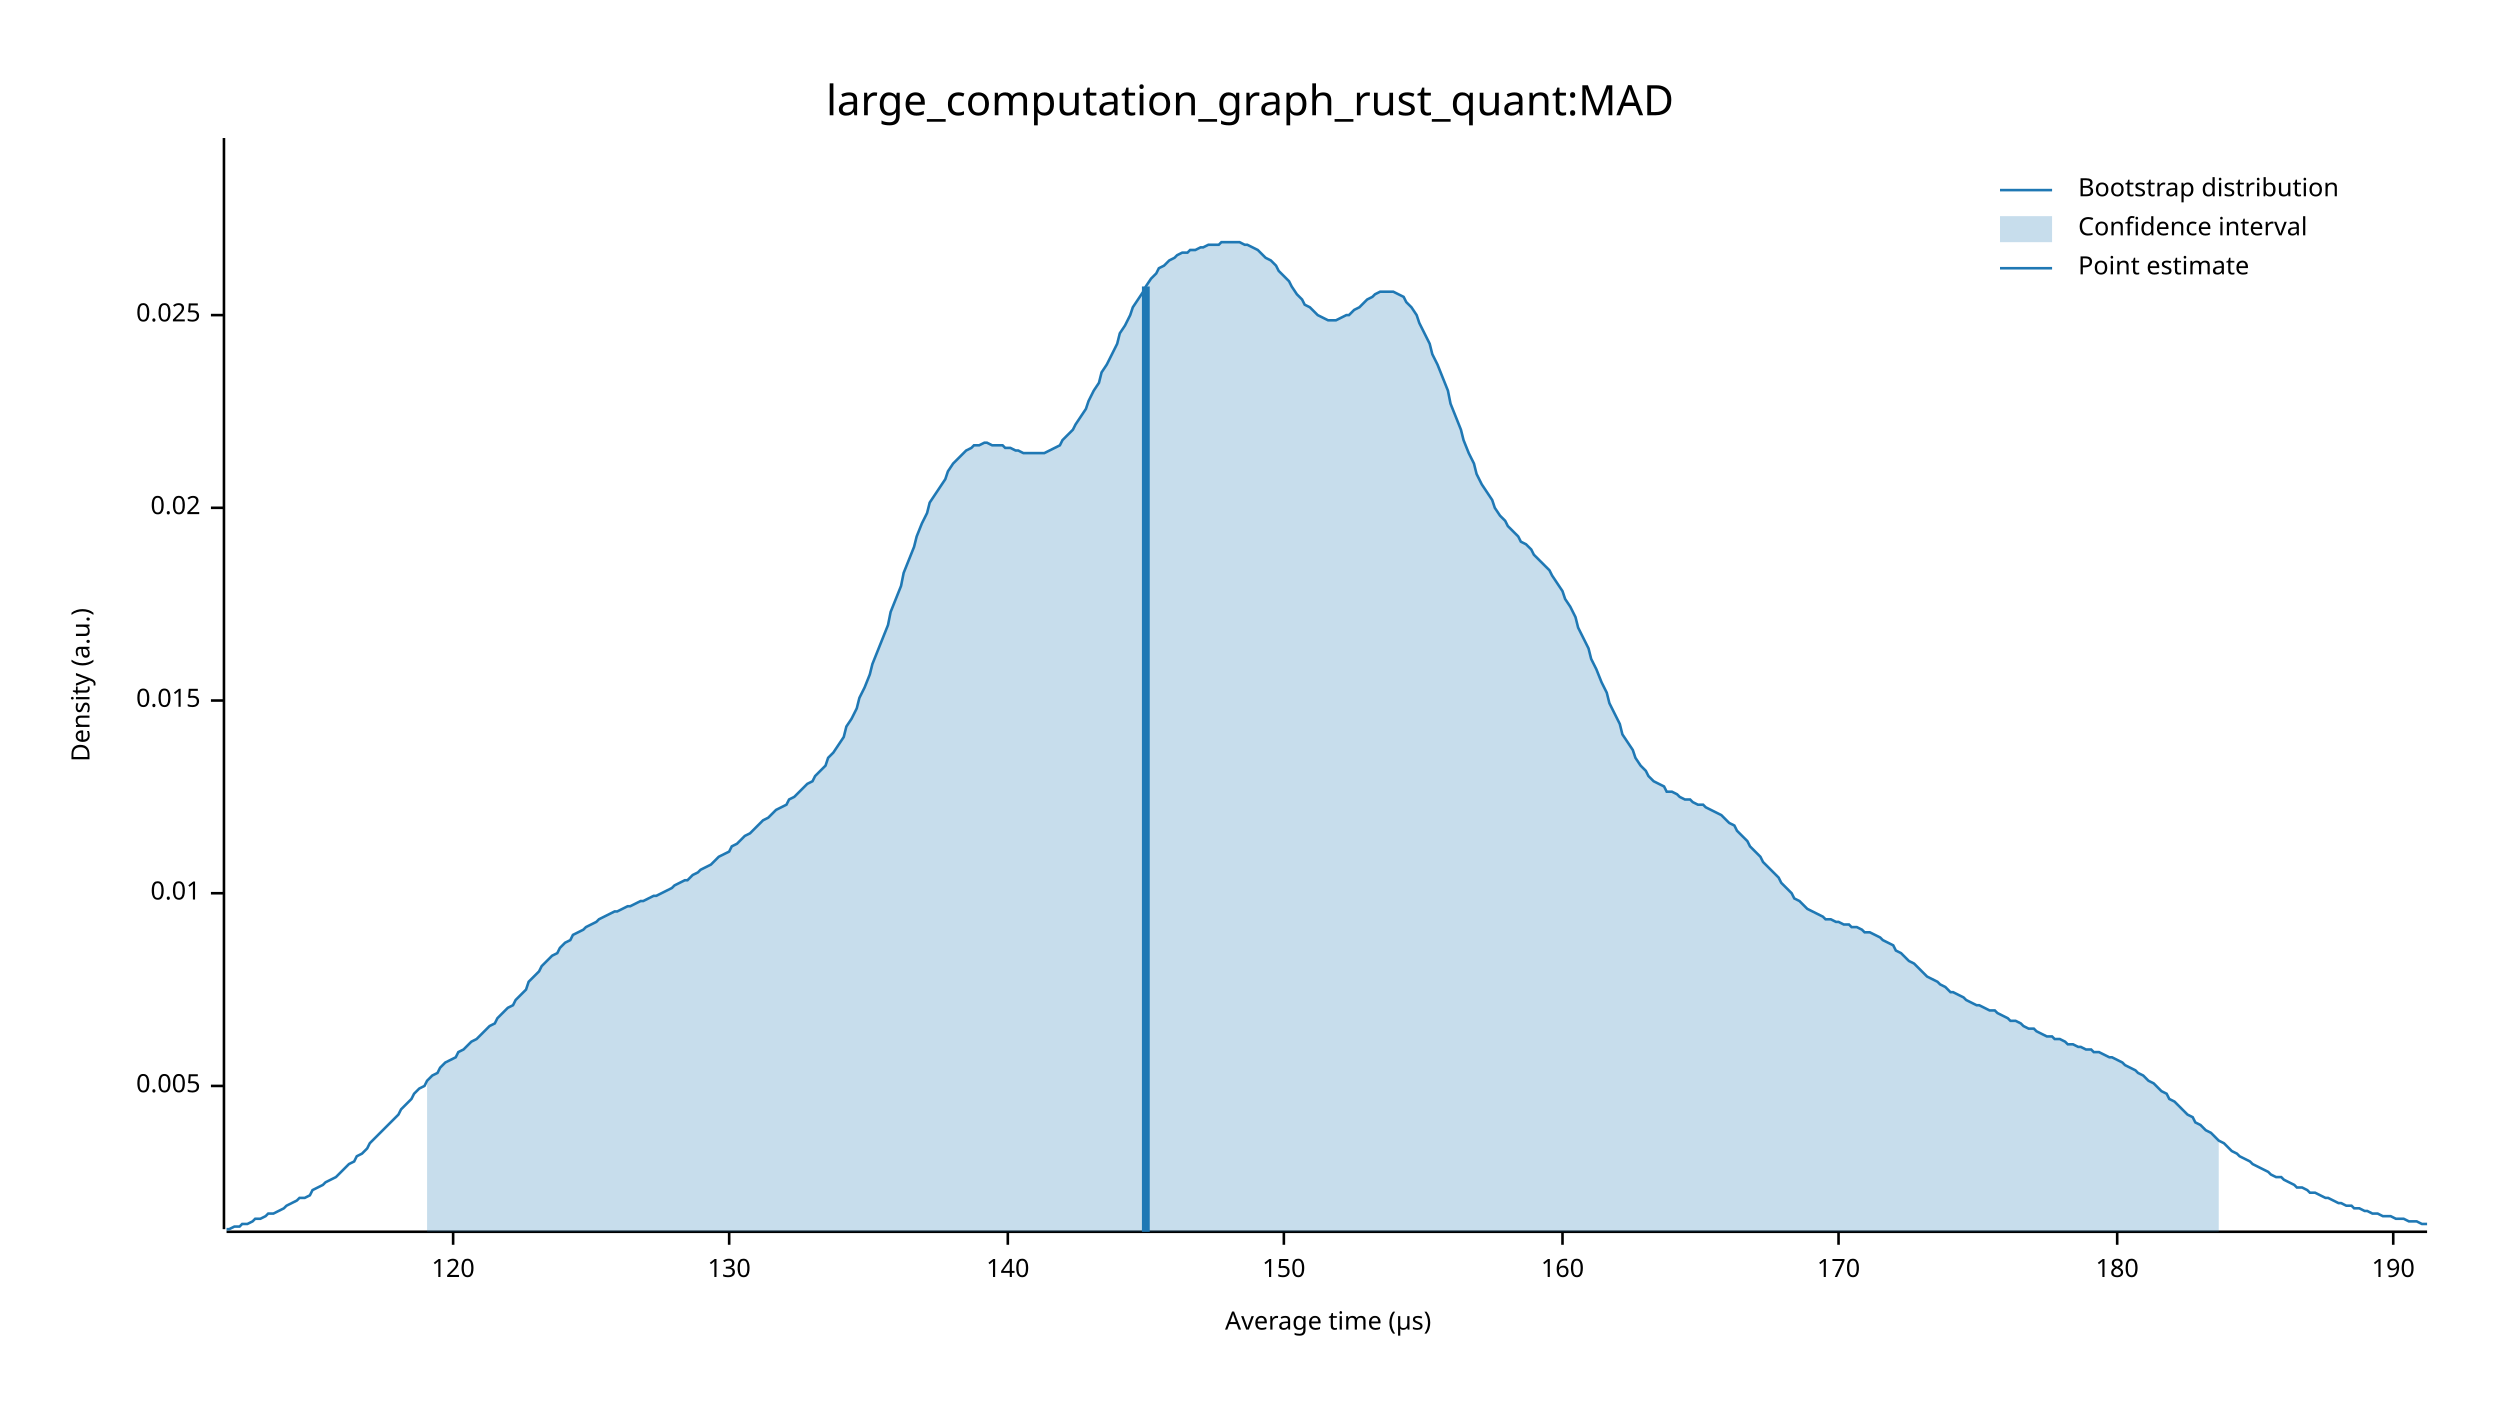
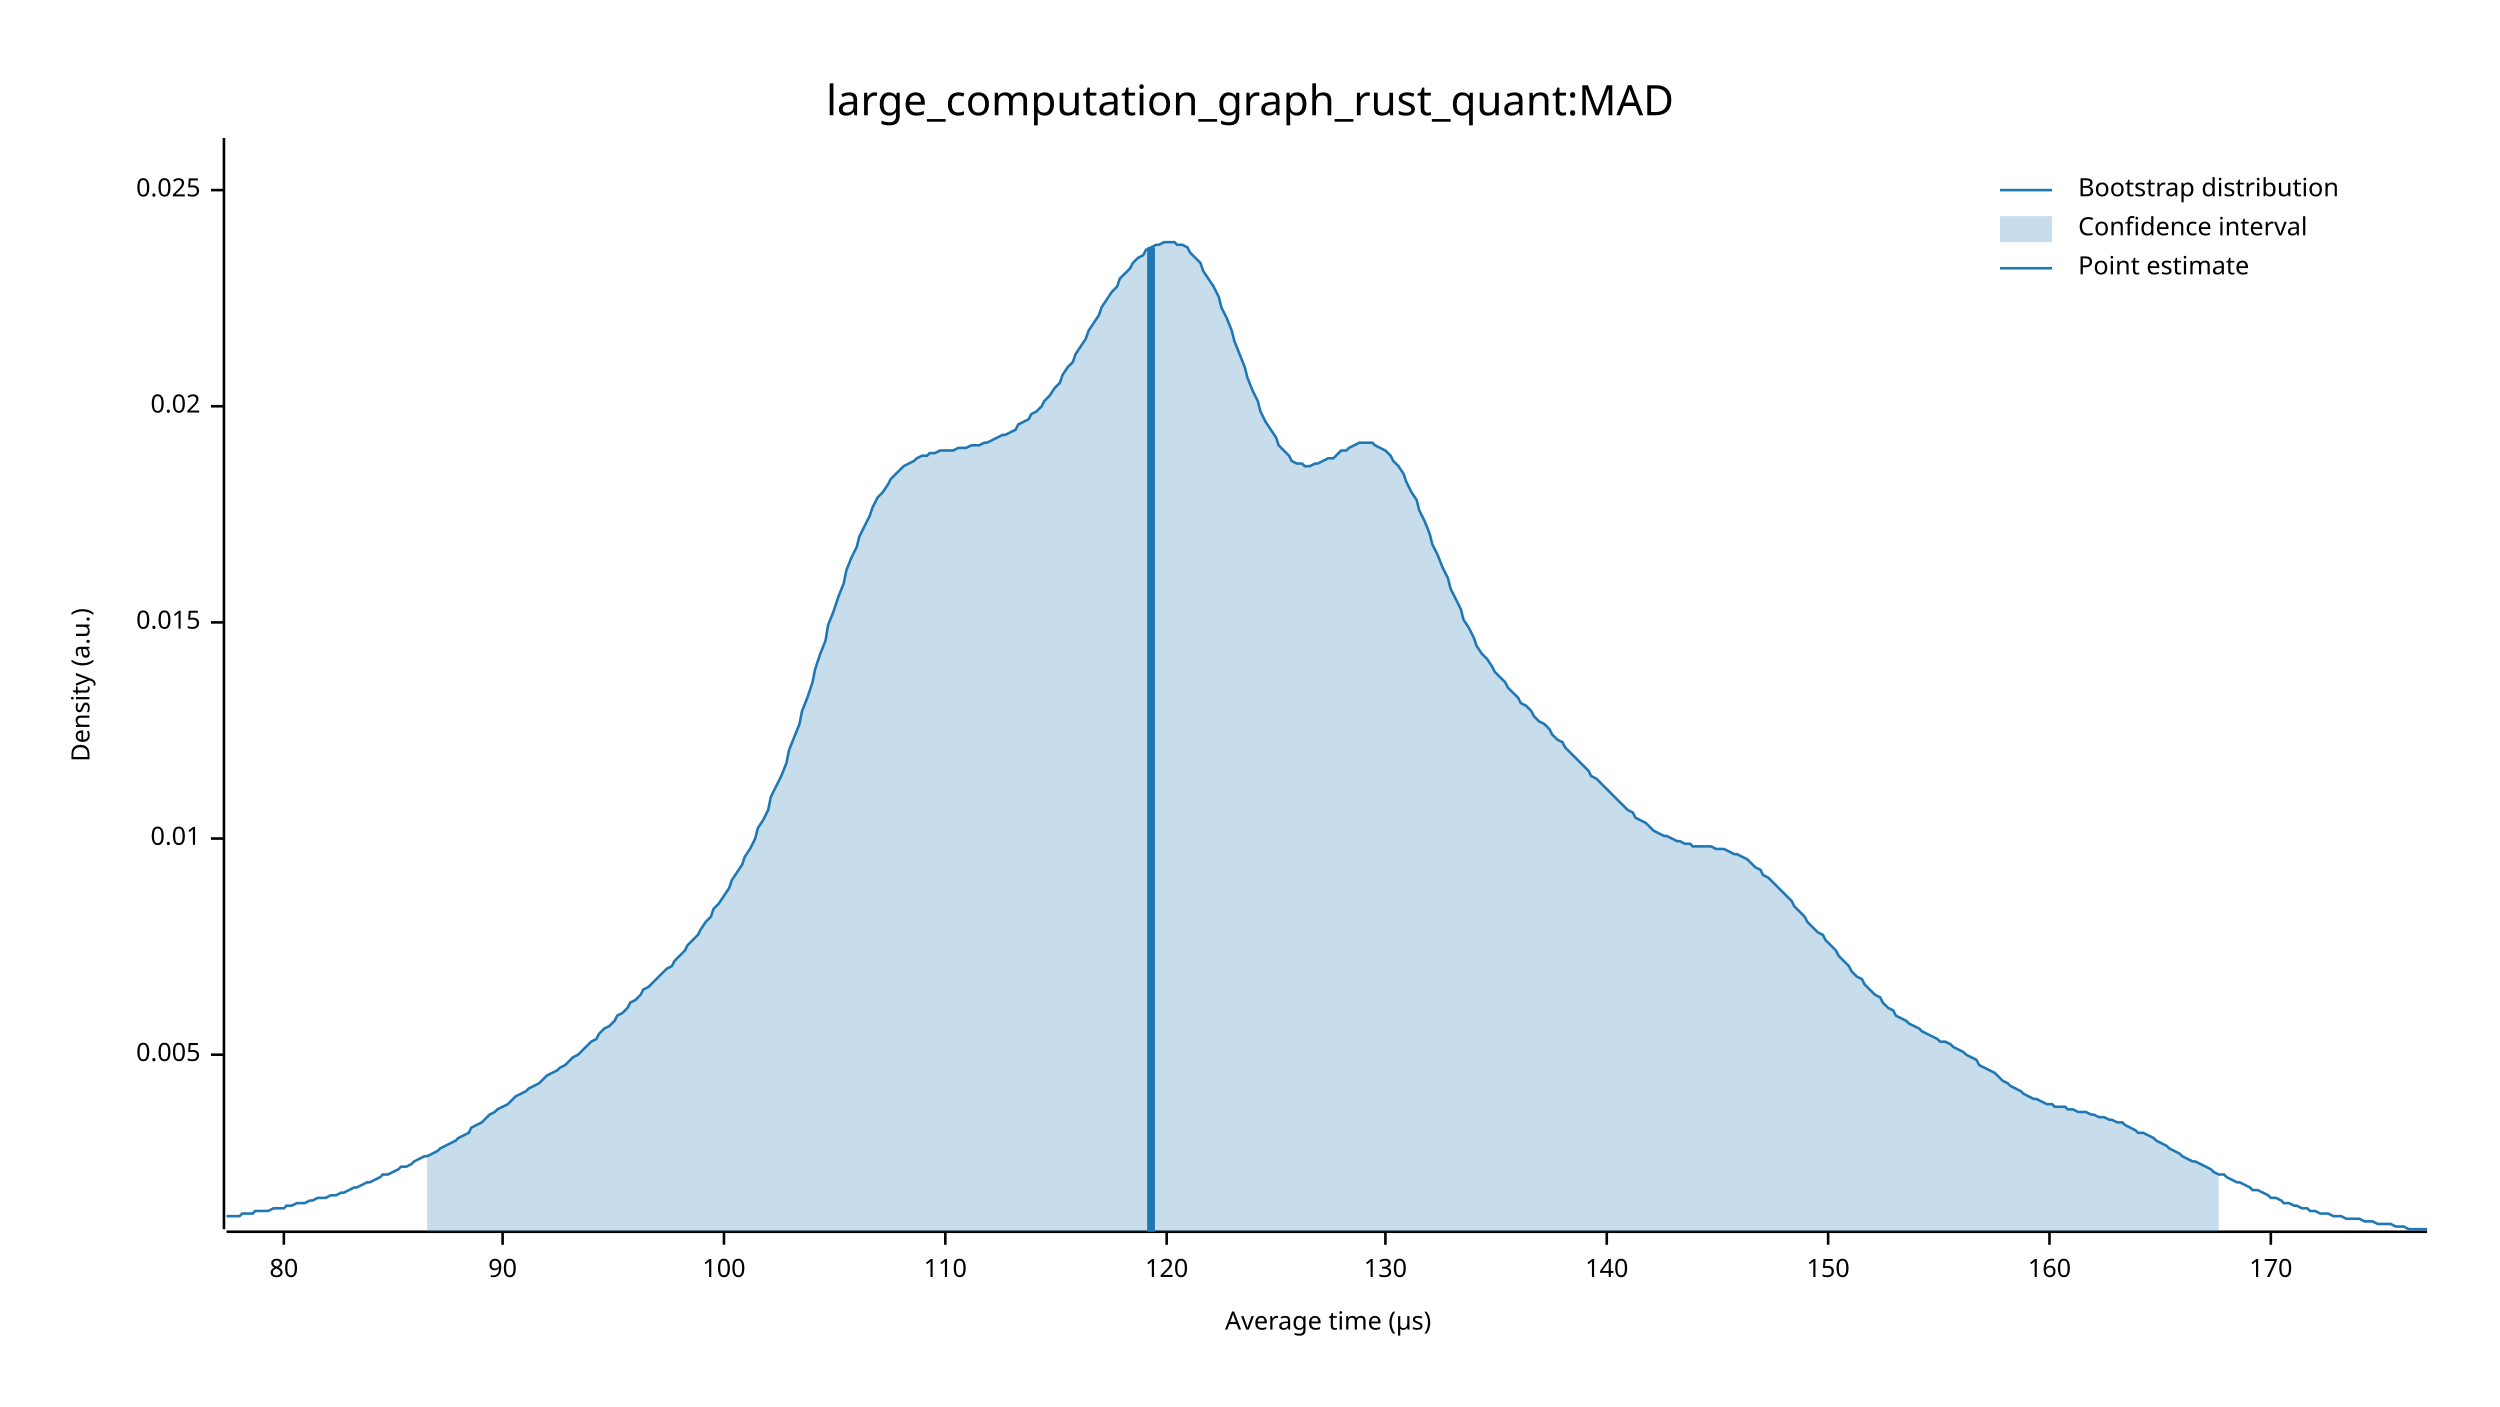
<svg xmlns="http://www.w3.org/2000/svg" width="960" height="540" viewBox="0 0 960 540">
  <text x="480" y="32" dy="0.76em" text-anchor="middle" font-family="sans-serif" font-size="16.129" opacity="1" fill="#000000">
large_computation_graph_rust_quant:MAD
</text>
  <text x="27" y="263" dy="0.76em" text-anchor="middle" font-family="sans-serif" font-size="9.677" opacity="1" fill="#000000" transform="rotate(270, 27, 263)">
Density (a.u.)
</text>
  <text x="510" y="513" dy="-0.5ex" text-anchor="middle" font-family="sans-serif" font-size="9.677" opacity="1" fill="#000000">
Average time (µs)
</text>
  <polyline fill="none" opacity="1" stroke="#000000" stroke-width="1" points="86,53 86,472 " />
-   <text x="77" y="417" dy="0.5ex" text-anchor="end" font-family="sans-serif" font-size="9.677" opacity="1" fill="#000000">
+   <text x="77" y="405" dy="0.5ex" text-anchor="end" font-family="sans-serif" font-size="9.677" opacity="1" fill="#000000">
0.005
</text>
-   <polyline fill="none" opacity="1" stroke="#000000" stroke-width="1" points="81,417 86,417 " />
-   <text x="77" y="343" dy="0.5ex" text-anchor="end" font-family="sans-serif" font-size="9.677" opacity="1" fill="#000000">
+   <polyline fill="none" opacity="1" stroke="#000000" stroke-width="1" points="81,405 86,405 " />
+   <text x="77" y="322" dy="0.5ex" text-anchor="end" font-family="sans-serif" font-size="9.677" opacity="1" fill="#000000">
0.01
</text>
-   <polyline fill="none" opacity="1" stroke="#000000" stroke-width="1" points="81,343 86,343 " />
-   <text x="77" y="269" dy="0.5ex" text-anchor="end" font-family="sans-serif" font-size="9.677" opacity="1" fill="#000000">
+   <polyline fill="none" opacity="1" stroke="#000000" stroke-width="1" points="81,322 86,322 " />
+   <text x="77" y="239" dy="0.5ex" text-anchor="end" font-family="sans-serif" font-size="9.677" opacity="1" fill="#000000">
0.015
</text>
-   <polyline fill="none" opacity="1" stroke="#000000" stroke-width="1" points="81,269 86,269 " />
-   <text x="77" y="195" dy="0.5ex" text-anchor="end" font-family="sans-serif" font-size="9.677" opacity="1" fill="#000000">
+   <polyline fill="none" opacity="1" stroke="#000000" stroke-width="1" points="81,239 86,239 " />
+   <text x="77" y="156" dy="0.5ex" text-anchor="end" font-family="sans-serif" font-size="9.677" opacity="1" fill="#000000">
0.02
</text>
-   <polyline fill="none" opacity="1" stroke="#000000" stroke-width="1" points="81,195 86,195 " />
-   <text x="77" y="121" dy="0.5ex" text-anchor="end" font-family="sans-serif" font-size="9.677" opacity="1" fill="#000000">
+   <polyline fill="none" opacity="1" stroke="#000000" stroke-width="1" points="81,156 86,156 " />
+   <text x="77" y="73" dy="0.5ex" text-anchor="end" font-family="sans-serif" font-size="9.677" opacity="1" fill="#000000">
0.025
</text>
-   <polyline fill="none" opacity="1" stroke="#000000" stroke-width="1" points="81,121 86,121 " />
+   <polyline fill="none" opacity="1" stroke="#000000" stroke-width="1" points="81,73 86,73 " />
  <polyline fill="none" opacity="1" stroke="#000000" stroke-width="1" points="87,473 932,473 " />
-   <text x="174" y="483" dy="0.76em" text-anchor="middle" font-family="sans-serif" font-size="9.677" opacity="1" fill="#000000">
+   <text x="109" y="483" dy="0.76em" text-anchor="middle" font-family="sans-serif" font-size="9.677" opacity="1" fill="#000000">
+ 80
+ </text>
+   <polyline fill="none" opacity="1" stroke="#000000" stroke-width="1" points="109,473 109,478 " />
+   <text x="193" y="483" dy="0.76em" text-anchor="middle" font-family="sans-serif" font-size="9.677" opacity="1" fill="#000000">
+ 90
+ </text>
+   <polyline fill="none" opacity="1" stroke="#000000" stroke-width="1" points="193,473 193,478 " />
+   <text x="278" y="483" dy="0.76em" text-anchor="middle" font-family="sans-serif" font-size="9.677" opacity="1" fill="#000000">
+ 100
+ </text>
+   <polyline fill="none" opacity="1" stroke="#000000" stroke-width="1" points="278,473 278,478 " />
+   <text x="363" y="483" dy="0.76em" text-anchor="middle" font-family="sans-serif" font-size="9.677" opacity="1" fill="#000000">
+ 110
+ </text>
+   <polyline fill="none" opacity="1" stroke="#000000" stroke-width="1" points="363,473 363,478 " />
+   <text x="448" y="483" dy="0.76em" text-anchor="middle" font-family="sans-serif" font-size="9.677" opacity="1" fill="#000000">
120
</text>
-   <polyline fill="none" opacity="1" stroke="#000000" stroke-width="1" points="174,473 174,478 " />
-   <text x="280" y="483" dy="0.76em" text-anchor="middle" font-family="sans-serif" font-size="9.677" opacity="1" fill="#000000">
+   <polyline fill="none" opacity="1" stroke="#000000" stroke-width="1" points="448,473 448,478 " />
+   <text x="532" y="483" dy="0.76em" text-anchor="middle" font-family="sans-serif" font-size="9.677" opacity="1" fill="#000000">
130
</text>
-   <polyline fill="none" opacity="1" stroke="#000000" stroke-width="1" points="280,473 280,478 " />
-   <text x="387" y="483" dy="0.76em" text-anchor="middle" font-family="sans-serif" font-size="9.677" opacity="1" fill="#000000">
+   <polyline fill="none" opacity="1" stroke="#000000" stroke-width="1" points="532,473 532,478 " />
+   <text x="617" y="483" dy="0.76em" text-anchor="middle" font-family="sans-serif" font-size="9.677" opacity="1" fill="#000000">
140
</text>
-   <polyline fill="none" opacity="1" stroke="#000000" stroke-width="1" points="387,473 387,478 " />
-   <text x="493" y="483" dy="0.76em" text-anchor="middle" font-family="sans-serif" font-size="9.677" opacity="1" fill="#000000">
+   <polyline fill="none" opacity="1" stroke="#000000" stroke-width="1" points="617,473 617,478 " />
+   <text x="702" y="483" dy="0.76em" text-anchor="middle" font-family="sans-serif" font-size="9.677" opacity="1" fill="#000000">
150
</text>
-   <polyline fill="none" opacity="1" stroke="#000000" stroke-width="1" points="493,473 493,478 " />
-   <text x="600" y="483" dy="0.76em" text-anchor="middle" font-family="sans-serif" font-size="9.677" opacity="1" fill="#000000">
+   <polyline fill="none" opacity="1" stroke="#000000" stroke-width="1" points="702,473 702,478 " />
+   <text x="787" y="483" dy="0.76em" text-anchor="middle" font-family="sans-serif" font-size="9.677" opacity="1" fill="#000000">
160
</text>
-   <polyline fill="none" opacity="1" stroke="#000000" stroke-width="1" points="600,473 600,478 " />
-   <text x="706" y="483" dy="0.76em" text-anchor="middle" font-family="sans-serif" font-size="9.677" opacity="1" fill="#000000">
+   <polyline fill="none" opacity="1" stroke="#000000" stroke-width="1" points="787,473 787,478 " />
+   <text x="872" y="483" dy="0.76em" text-anchor="middle" font-family="sans-serif" font-size="9.677" opacity="1" fill="#000000">
170
</text>
-   <polyline fill="none" opacity="1" stroke="#000000" stroke-width="1" points="706,473 706,478 " />
-   <text x="813" y="483" dy="0.76em" text-anchor="middle" font-family="sans-serif" font-size="9.677" opacity="1" fill="#000000">
- 180
- </text>
-   <polyline fill="none" opacity="1" stroke="#000000" stroke-width="1" points="813,473 813,478 " />
-   <text x="919" y="483" dy="0.76em" text-anchor="middle" font-family="sans-serif" font-size="9.677" opacity="1" fill="#000000">
- 190
- </text>
-   <polyline fill="none" opacity="1" stroke="#000000" stroke-width="1" points="919,473 919,478 " />
-   <polyline fill="none" opacity="1" stroke="#1F78B4" stroke-width="1" points="87,472 88,472 90,471 92,471 93,470 95,470 97,469 98,468 100,468 102,467 103,466 105,466 107,465 109,464 110,463 112,462 114,461 115,460 117,460 119,459 120,457 122,456 124,455 125,454 127,453 129,452 131,450 132,449 134,447 136,446 137,444 139,443 141,441 142,439 144,437 146,435 147,434 149,432 151,430 153,428 154,426 156,424 158,422 159,420 161,418 163,417 164,415 166,413 168,412 169,410 171,408 173,407 175,406 176,404 178,403 180,401 181,400 183,399 185,397 186,396 188,394 190,393 191,391 193,389 195,387 197,386 198,384 200,382 202,380 203,377 205,375 207,373 208,371 210,369 212,367 214,366 215,364 217,362 219,361 220,359 222,358 224,357 225,356 227,355 229,354 230,353 232,352 234,351 236,350 237,350 239,349 241,348 242,348 244,347 246,346 247,346 249,345 251,344 252,344 254,343 256,342 258,341 259,340 261,339 263,338 264,338 266,336 268,335 269,334 271,333 273,332 274,331 276,329 278,328 280,327 281,325 283,324 285,322 286,321 288,320 290,318 291,317 293,315 295,314 296,313 298,311 300,310 302,309 303,307 305,306 307,304 308,303 310,301 312,300 313,298 315,296 317,294 318,291 320,289 322,286 324,283 325,279 327,276 329,272 330,268 332,264 334,259 335,255 337,250 339,245 341,240 342,235 344,230 346,225 347,220 349,215 351,210 352,206 354,201 356,197 357,193 359,190 361,187 363,184 364,181 366,178 368,176 369,175 371,173 373,172 374,171 376,171 378,170 379,170 381,171 383,171 385,171 386,172 388,172 390,173 391,173 393,174 395,174 396,174 398,174 400,174 401,174 403,173 405,172 407,171 408,169 410,167 412,165 413,163 415,160 417,157 418,154 420,150 422,147 423,143 425,140 427,136 429,132 430,128 432,125 434,121 435,118 437,115 439,112 440,110 442,107 444,105 445,103 447,102 449,100 451,99 452,98 454,97 456,97 457,96 459,96 461,95 462,95 464,94 466,94 468,94 469,93 471,93 473,93 474,93 476,93 478,94 479,94 481,95 483,96 484,97 486,99 488,100 490,102 491,104 493,106 495,108 496,110 498,113 500,115 501,117 503,118 505,120 506,121 508,122 510,123 512,123 513,123 515,122 517,121 518,121 520,119 522,118 523,117 525,115 527,114 528,113 530,112 532,112 534,112 535,112 537,113 539,114 540,116 542,118 544,121 545,124 547,128 549,132 550,136 552,140 554,145 556,150 557,155 559,160 561,165 562,169 564,174 566,178 567,182 569,186 571,189 573,192 574,195 576,198 578,200 579,202 581,204 583,206 584,208 586,209 588,211 589,213 591,215 593,217 595,219 596,221 598,224 600,227 601,230 603,233 605,237 606,241 608,245 610,249 611,253 613,257 615,262 617,266 618,270 620,274 622,278 623,282 625,285 627,288 628,291 630,294 632,296 633,298 635,300 637,301 639,302 640,304 642,304 644,305 645,306 647,307 649,307 650,308 652,309 654,309 655,310 657,311 659,312 661,313 662,314 664,316 666,317 667,319 669,321 671,323 672,325 674,327 676,329 677,331 679,333 681,335 683,337 684,339 686,341 688,343 689,345 691,346 693,348 694,349 696,350 698,351 700,352 701,353 703,353 705,354 706,354 708,355 710,355 711,356 713,356 715,357 716,358 718,358 720,359 722,360 723,361 725,362 727,363 728,365 730,366 732,368 733,369 735,370 737,372 738,373 740,375 742,376 744,377 745,378 747,379 749,381 750,381 752,382 754,383 755,384 757,385 759,386 760,386 762,387 764,388 766,388 767,389 769,390 771,391 772,392 774,392 776,393 777,394 779,395 781,395 782,396 784,397 786,398 788,398 789,399 791,399 793,400 794,401 796,401 798,402 799,402 801,403 803,403 804,404 806,404 808,405 810,406 811,406 813,407 815,408 816,409 818,410 820,411 821,412 823,413 825,415 827,416 828,417 830,419 832,420 833,422 835,423 837,425 838,426 840,428 842,429 843,431 845,432 847,434 849,435 850,436 852,438 854,439 855,440 857,442 859,443 860,444 862,445 864,446 865,447 867,448 869,449 871,450 872,451 874,452 876,452 877,453 879,454 881,455 882,456 884,456 886,457 887,458 889,458 891,459 893,460 894,460 896,461 898,462 899,462 901,463 903,463 904,464 906,464 908,465 909,465 911,466 913,466 915,467 916,467 918,467 920,468 921,468 923,468 925,469 926,469 928,469 930,470 932,470 " />
-   <polygon opacity="0.25" fill="#1F78B4" points="164,415 166,413 168,412 169,410 171,408 173,407 175,406 176,404 178,403 180,401 181,400 183,399 185,397 186,396 188,394 190,393 191,391 193,389 195,387 197,386 198,384 200,382 202,380 203,377 205,375 207,373 208,371 210,369 212,367 214,366 215,364 217,362 219,361 220,359 222,358 224,357 225,356 227,355 229,354 230,353 232,352 234,351 236,350 237,350 239,349 241,348 242,348 244,347 246,346 247,346 249,345 251,344 252,344 254,343 256,342 258,341 259,340 261,339 263,338 264,338 266,336 268,335 269,334 271,333 273,332 274,331 276,329 278,328 280,327 281,325 283,324 285,322 286,321 288,320 290,318 291,317 293,315 295,314 296,313 298,311 300,310 302,309 303,307 305,306 307,304 308,303 310,301 312,300 313,298 315,296 317,294 318,291 320,289 322,286 324,283 325,279 327,276 329,272 330,268 332,264 334,259 335,255 337,250 339,245 341,240 342,235 344,230 346,225 347,220 349,215 351,210 352,206 354,201 356,197 357,193 359,190 361,187 363,184 364,181 366,178 368,176 369,175 371,173 373,172 374,171 376,171 378,170 379,170 381,171 383,171 385,171 386,172 388,172 390,173 391,173 393,174 395,174 396,174 398,174 400,174 401,174 403,173 405,172 407,171 408,169 410,167 412,165 413,163 415,160 417,157 418,154 420,150 422,147 423,143 425,140 427,136 429,132 430,128 432,125 434,121 435,118 437,115 439,112 440,110 442,107 444,105 445,103 447,102 449,100 451,99 452,98 454,97 456,97 457,96 459,96 461,95 462,95 464,94 466,94 468,94 469,93 471,93 473,93 474,93 476,93 478,94 479,94 481,95 483,96 484,97 486,99 488,100 490,102 491,104 493,106 495,108 496,110 498,113 500,115 501,117 503,118 505,120 506,121 508,122 510,123 512,123 513,123 515,122 517,121 518,121 520,119 522,118 523,117 525,115 527,114 528,113 530,112 532,112 534,112 535,112 537,113 539,114 540,116 542,118 544,121 545,124 547,128 549,132 550,136 552,140 554,145 556,150 557,155 559,160 561,165 562,169 564,174 566,178 567,182 569,186 571,189 573,192 574,195 576,198 578,200 579,202 581,204 583,206 584,208 586,209 588,211 589,213 591,215 593,217 595,219 596,221 598,224 600,227 601,230 603,233 605,237 606,241 608,245 610,249 611,253 613,257 615,262 617,266 618,270 620,274 622,278 623,282 625,285 627,288 628,291 630,294 632,296 633,298 635,300 637,301 639,302 640,304 642,304 644,305 645,306 647,307 649,307 650,308 652,309 654,309 655,310 657,311 659,312 661,313 662,314 664,316 666,317 667,319 669,321 671,323 672,325 674,327 676,329 677,331 679,333 681,335 683,337 684,339 686,341 688,343 689,345 691,346 693,348 694,349 696,350 698,351 700,352 701,353 703,353 705,354 706,354 708,355 710,355 711,356 713,356 715,357 716,358 718,358 720,359 722,360 723,361 725,362 727,363 728,365 730,366 732,368 733,369 735,370 737,372 738,373 740,375 742,376 744,377 745,378 747,379 749,381 750,381 752,382 754,383 755,384 757,385 759,386 760,386 762,387 764,388 766,388 767,389 769,390 771,391 772,392 774,392 776,393 777,394 779,395 781,395 782,396 784,397 786,398 788,398 789,399 791,399 793,400 794,401 796,401 798,402 799,402 801,403 803,403 804,404 806,404 808,405 810,406 811,406 813,407 815,408 816,409 818,410 820,411 821,412 823,413 825,415 827,416 828,417 830,419 832,420 833,422 835,423 837,425 838,426 840,428 842,429 843,431 845,432 847,434 849,435 850,436 852,438 852,473 164,473 " />
-   <polyline fill="none" opacity="1" stroke="#1F78B4" stroke-width="3" points="440,473 440,110 " />
+   <polyline fill="none" opacity="1" stroke="#000000" stroke-width="1" points="872,473 872,478 " />
+   <polyline fill="none" opacity="1" stroke="#1F78B4" stroke-width="1" points="87,467 88,467 90,467 92,467 93,466 95,466 97,466 98,465 100,465 102,465 103,465 105,464 107,464 109,464 110,463 112,463 114,462 115,462 117,462 119,461 120,461 122,460 124,460 125,460 127,459 129,459 131,458 132,458 134,457 136,456 137,456 139,455 141,454 142,454 144,453 146,452 147,451 149,451 151,450 153,449 154,448 156,448 158,447 159,446 161,445 163,444 164,444 166,443 168,442 169,441 171,440 173,439 175,438 176,437 178,436 180,435 181,433 183,432 185,431 186,430 188,428 190,427 191,426 193,425 195,424 197,422 198,421 200,420 202,419 203,418 205,417 207,416 208,415 210,413 212,412 214,411 215,410 217,409 219,407 220,406 222,405 224,403 225,402 227,400 229,399 230,397 232,395 234,394 236,392 237,390 239,389 241,387 242,385 244,384 246,382 247,380 249,379 251,377 252,376 254,374 256,372 258,371 259,369 261,367 263,365 264,363 266,361 268,359 269,357 271,354 273,352 274,349 276,347 278,344 280,341 281,338 283,335 285,332 286,329 288,326 290,322 291,318 293,315 295,311 296,306 298,302 300,298 302,293 303,288 305,283 307,278 308,273 310,268 312,262 313,257 315,251 317,246 318,240 320,235 322,229 324,224 325,219 327,214 329,210 330,206 332,202 334,198 335,195 337,191 339,189 341,186 342,184 344,182 346,180 347,179 349,178 351,177 352,176 354,175 356,175 357,174 359,174 361,173 363,173 364,173 366,173 368,172 369,172 371,172 373,171 374,171 376,171 378,170 379,170 381,169 383,168 385,167 386,167 388,166 390,165 391,163 393,162 395,161 396,159 398,158 400,156 401,154 403,152 405,149 407,147 408,144 410,141 412,139 413,136 415,133 417,130 418,127 420,124 422,121 423,118 425,115 427,112 429,110 430,107 432,105 434,103 435,101 437,99 439,98 440,96 442,95 444,94 445,94 447,93 449,93 451,93 452,94 454,94 456,95 457,97 459,99 461,101 462,104 464,107 466,110 468,114 469,118 471,122 473,127 474,131 476,136 478,141 479,145 481,150 483,154 484,158 486,162 488,165 490,168 491,171 493,173 495,175 496,177 498,178 500,178 501,179 503,179 505,178 506,178 508,177 510,176 512,176 513,175 515,173 517,173 518,172 520,171 522,170 523,170 525,170 527,170 528,171 530,172 532,173 534,175 535,177 537,179 539,182 540,185 542,189 544,192 545,196 547,200 549,205 550,209 552,213 554,218 556,222 557,226 559,230 561,234 562,238 564,241 566,245 567,248 569,251 571,253 573,256 574,258 576,260 578,262 579,264 581,266 583,268 584,270 586,271 588,273 589,275 591,277 593,278 595,280 596,282 598,284 600,285 601,287 603,289 605,291 606,292 608,294 610,296 611,298 613,299 615,301 617,303 618,304 620,306 622,308 623,309 625,311 627,312 628,314 630,315 632,316 633,317 635,319 637,320 639,321 640,321 642,322 644,323 645,323 647,324 649,324 650,325 652,325 654,325 655,325 657,325 659,326 661,326 662,326 664,327 666,328 667,328 669,329 671,330 672,331 674,333 676,334 677,336 679,337 681,339 683,341 684,342 686,344 688,346 689,348 691,350 693,352 694,354 696,356 698,358 700,359 701,361 703,363 705,365 706,367 708,369 710,371 711,373 713,375 715,376 716,378 718,380 720,382 722,383 723,385 725,387 727,388 728,390 730,391 732,392 733,393 735,394 737,395 738,396 740,397 742,398 744,399 745,400 747,400 749,401 750,402 752,403 754,404 755,405 757,406 759,407 760,409 762,410 764,411 766,412 767,413 769,415 771,416 772,417 774,418 776,419 777,420 779,421 781,422 782,422 784,423 786,424 788,424 789,425 791,425 793,425 794,426 796,426 798,427 799,427 801,427 803,428 804,428 806,429 808,429 810,430 811,430 813,431 815,431 816,432 818,433 820,434 821,435 823,435 825,436 827,437 828,438 830,439 832,440 833,441 835,442 837,443 838,444 840,445 842,446 843,446 845,447 847,448 849,449 850,450 852,451 854,451 855,452 857,453 859,454 860,454 862,455 864,456 865,457 867,457 869,458 871,459 872,460 874,460 876,461 877,462 879,462 881,463 882,463 884,464 886,464 887,465 889,465 891,466 893,466 894,466 896,467 898,467 899,467 901,468 903,468 904,468 906,468 908,469 909,469 911,469 913,470 915,470 916,470 918,470 920,471 921,471 923,471 925,472 926,472 928,472 930,472 932,472 " />
+   <polygon opacity="0.25" fill="#1F78B4" points="164,444 166,443 168,442 169,441 171,440 173,439 175,438 176,437 178,436 180,435 181,433 183,432 185,431 186,430 188,428 190,427 191,426 193,425 195,424 197,422 198,421 200,420 202,419 203,418 205,417 207,416 208,415 210,413 212,412 214,411 215,410 217,409 219,407 220,406 222,405 224,403 225,402 227,400 229,399 230,397 232,395 234,394 236,392 237,390 239,389 241,387 242,385 244,384 246,382 247,380 249,379 251,377 252,376 254,374 256,372 258,371 259,369 261,367 263,365 264,363 266,361 268,359 269,357 271,354 273,352 274,349 276,347 278,344 280,341 281,338 283,335 285,332 286,329 288,326 290,322 291,318 293,315 295,311 296,306 298,302 300,298 302,293 303,288 305,283 307,278 308,273 310,268 312,262 313,257 315,251 317,246 318,240 320,235 322,229 324,224 325,219 327,214 329,210 330,206 332,202 334,198 335,195 337,191 339,189 341,186 342,184 344,182 346,180 347,179 349,178 351,177 352,176 354,175 356,175 357,174 359,174 361,173 363,173 364,173 366,173 368,172 369,172 371,172 373,171 374,171 376,171 378,170 379,170 381,169 383,168 385,167 386,167 388,166 390,165 391,163 393,162 395,161 396,159 398,158 400,156 401,154 403,152 405,149 407,147 408,144 410,141 412,139 413,136 415,133 417,130 418,127 420,124 422,121 423,118 425,115 427,112 429,110 430,107 432,105 434,103 435,101 437,99 439,98 440,96 442,95 444,94 445,94 447,93 449,93 451,93 452,94 454,94 456,95 457,97 459,99 461,101 462,104 464,107 466,110 468,114 469,118 471,122 473,127 474,131 476,136 478,141 479,145 481,150 483,154 484,158 486,162 488,165 490,168 491,171 493,173 495,175 496,177 498,178 500,178 501,179 503,179 505,178 506,178 508,177 510,176 512,176 513,175 515,173 517,173 518,172 520,171 522,170 523,170 525,170 527,170 528,171 530,172 532,173 534,175 535,177 537,179 539,182 540,185 542,189 544,192 545,196 547,200 549,205 550,209 552,213 554,218 556,222 557,226 559,230 561,234 562,238 564,241 566,245 567,248 569,251 571,253 573,256 574,258 576,260 578,262 579,264 581,266 583,268 584,270 586,271 588,273 589,275 591,277 593,278 595,280 596,282 598,284 600,285 601,287 603,289 605,291 606,292 608,294 610,296 611,298 613,299 615,301 617,303 618,304 620,306 622,308 623,309 625,311 627,312 628,314 630,315 632,316 633,317 635,319 637,320 639,321 640,321 642,322 644,323 645,323 647,324 649,324 650,325 652,325 654,325 655,325 657,325 659,326 661,326 662,326 664,327 666,328 667,328 669,329 671,330 672,331 674,333 676,334 677,336 679,337 681,339 683,341 684,342 686,344 688,346 689,348 691,350 693,352 694,354 696,356 698,358 700,359 701,361 703,363 705,365 706,367 708,369 710,371 711,373 713,375 715,376 716,378 718,380 720,382 722,383 723,385 725,387 727,388 728,390 730,391 732,392 733,393 735,394 737,395 738,396 740,397 742,398 744,399 745,400 747,400 749,401 750,402 752,403 754,404 755,405 757,406 759,407 760,409 762,410 764,411 766,412 767,413 769,415 771,416 772,417 774,418 776,419 777,420 779,421 781,422 782,422 784,423 786,424 788,424 789,425 791,425 793,425 794,426 796,426 798,427 799,427 801,427 803,428 804,428 806,429 808,429 810,430 811,430 813,431 815,431 816,432 818,433 820,434 821,435 823,435 825,436 827,437 828,438 830,439 832,440 833,441 835,442 837,443 838,444 840,445 842,446 843,446 845,447 847,448 849,449 850,450 852,451 852,473 164,473 " />
+   <polyline fill="none" opacity="1" stroke="#1F78B4" stroke-width="3" points="442,473 442,95 " />
  <text x="798" y="68" dy="0.76em" text-anchor="start" font-family="sans-serif" font-size="9.677" opacity="1" fill="#000000">
Bootstrap distribution
</text>
  <text x="798" y="83" dy="0.76em" text-anchor="start" font-family="sans-serif" font-size="9.677" opacity="1" fill="#000000">
Confidence interval
</text>
  <text x="798" y="98" dy="0.76em" text-anchor="start" font-family="sans-serif" font-size="9.677" opacity="1" fill="#000000">
Point estimate
</text>
  <polyline fill="none" opacity="1" stroke="#1F78B4" stroke-width="1" points="768,73 788,73 " />
  <rect x="768" y="83" width="20" height="10" opacity="0.25" fill="#1F78B4" stroke="none" />
  <polyline fill="none" opacity="1" stroke="#1F78B4" stroke-width="1" points="768,103 788,103 " />
</svg>
